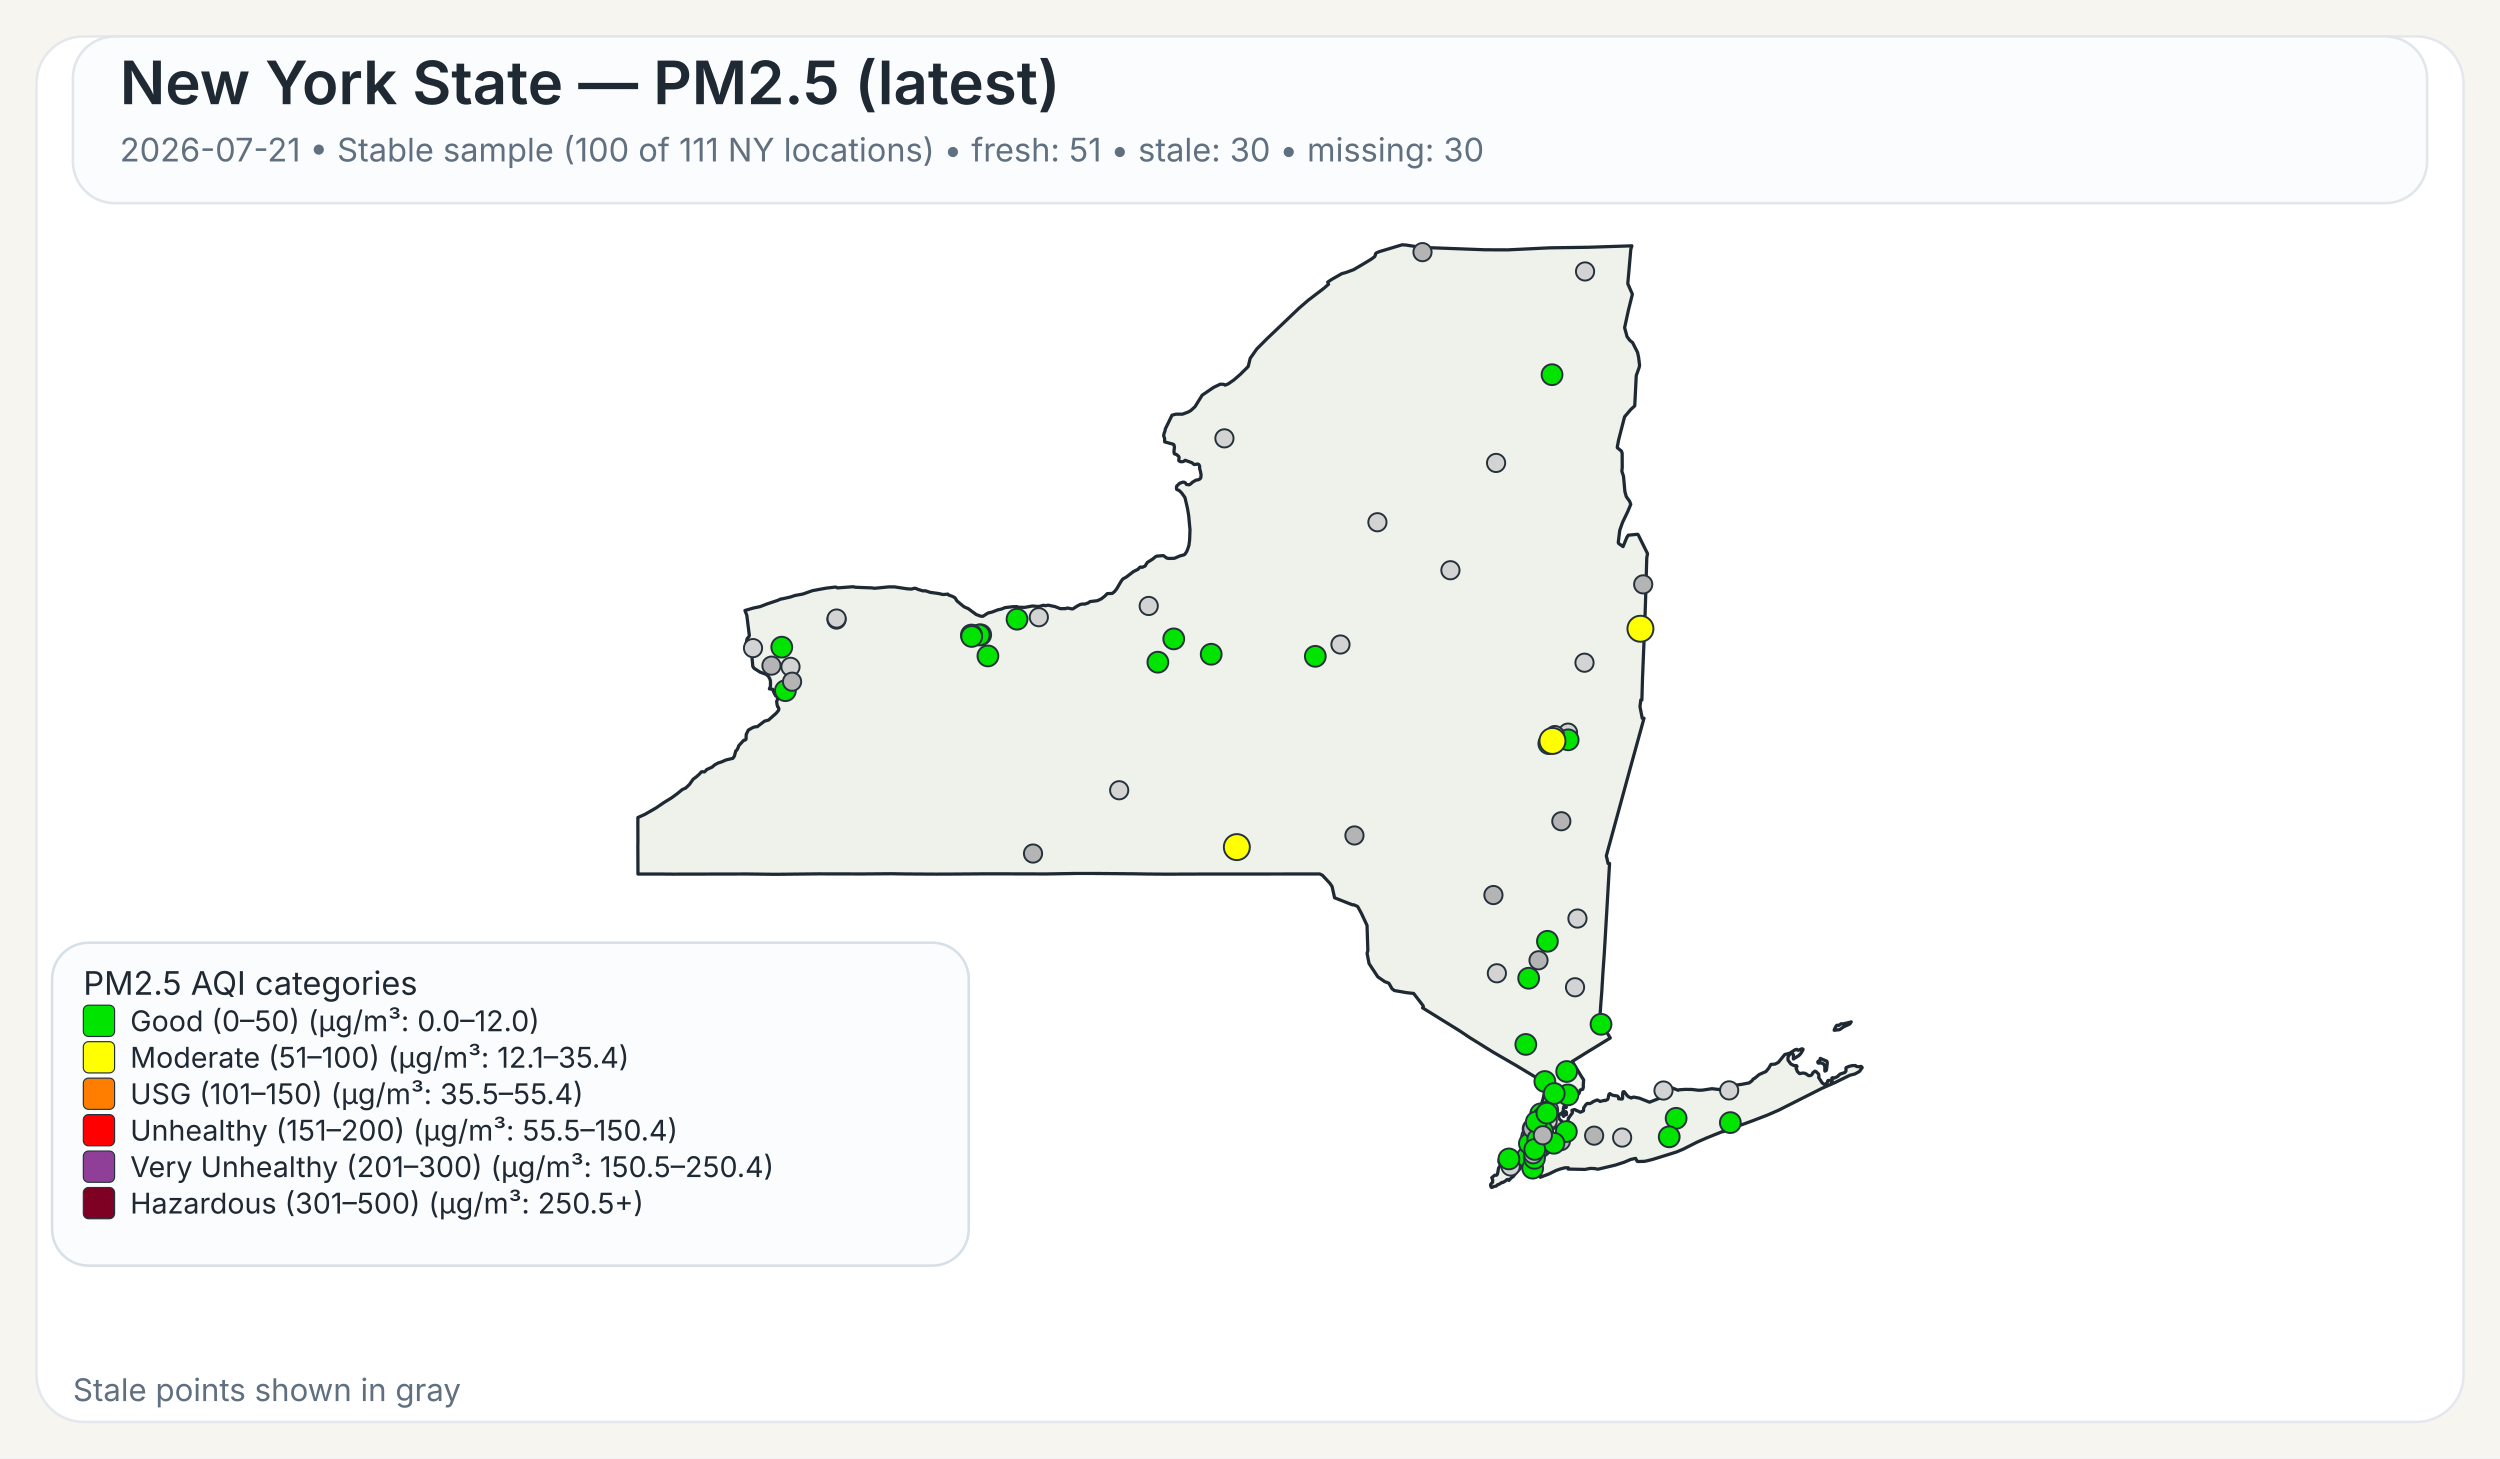
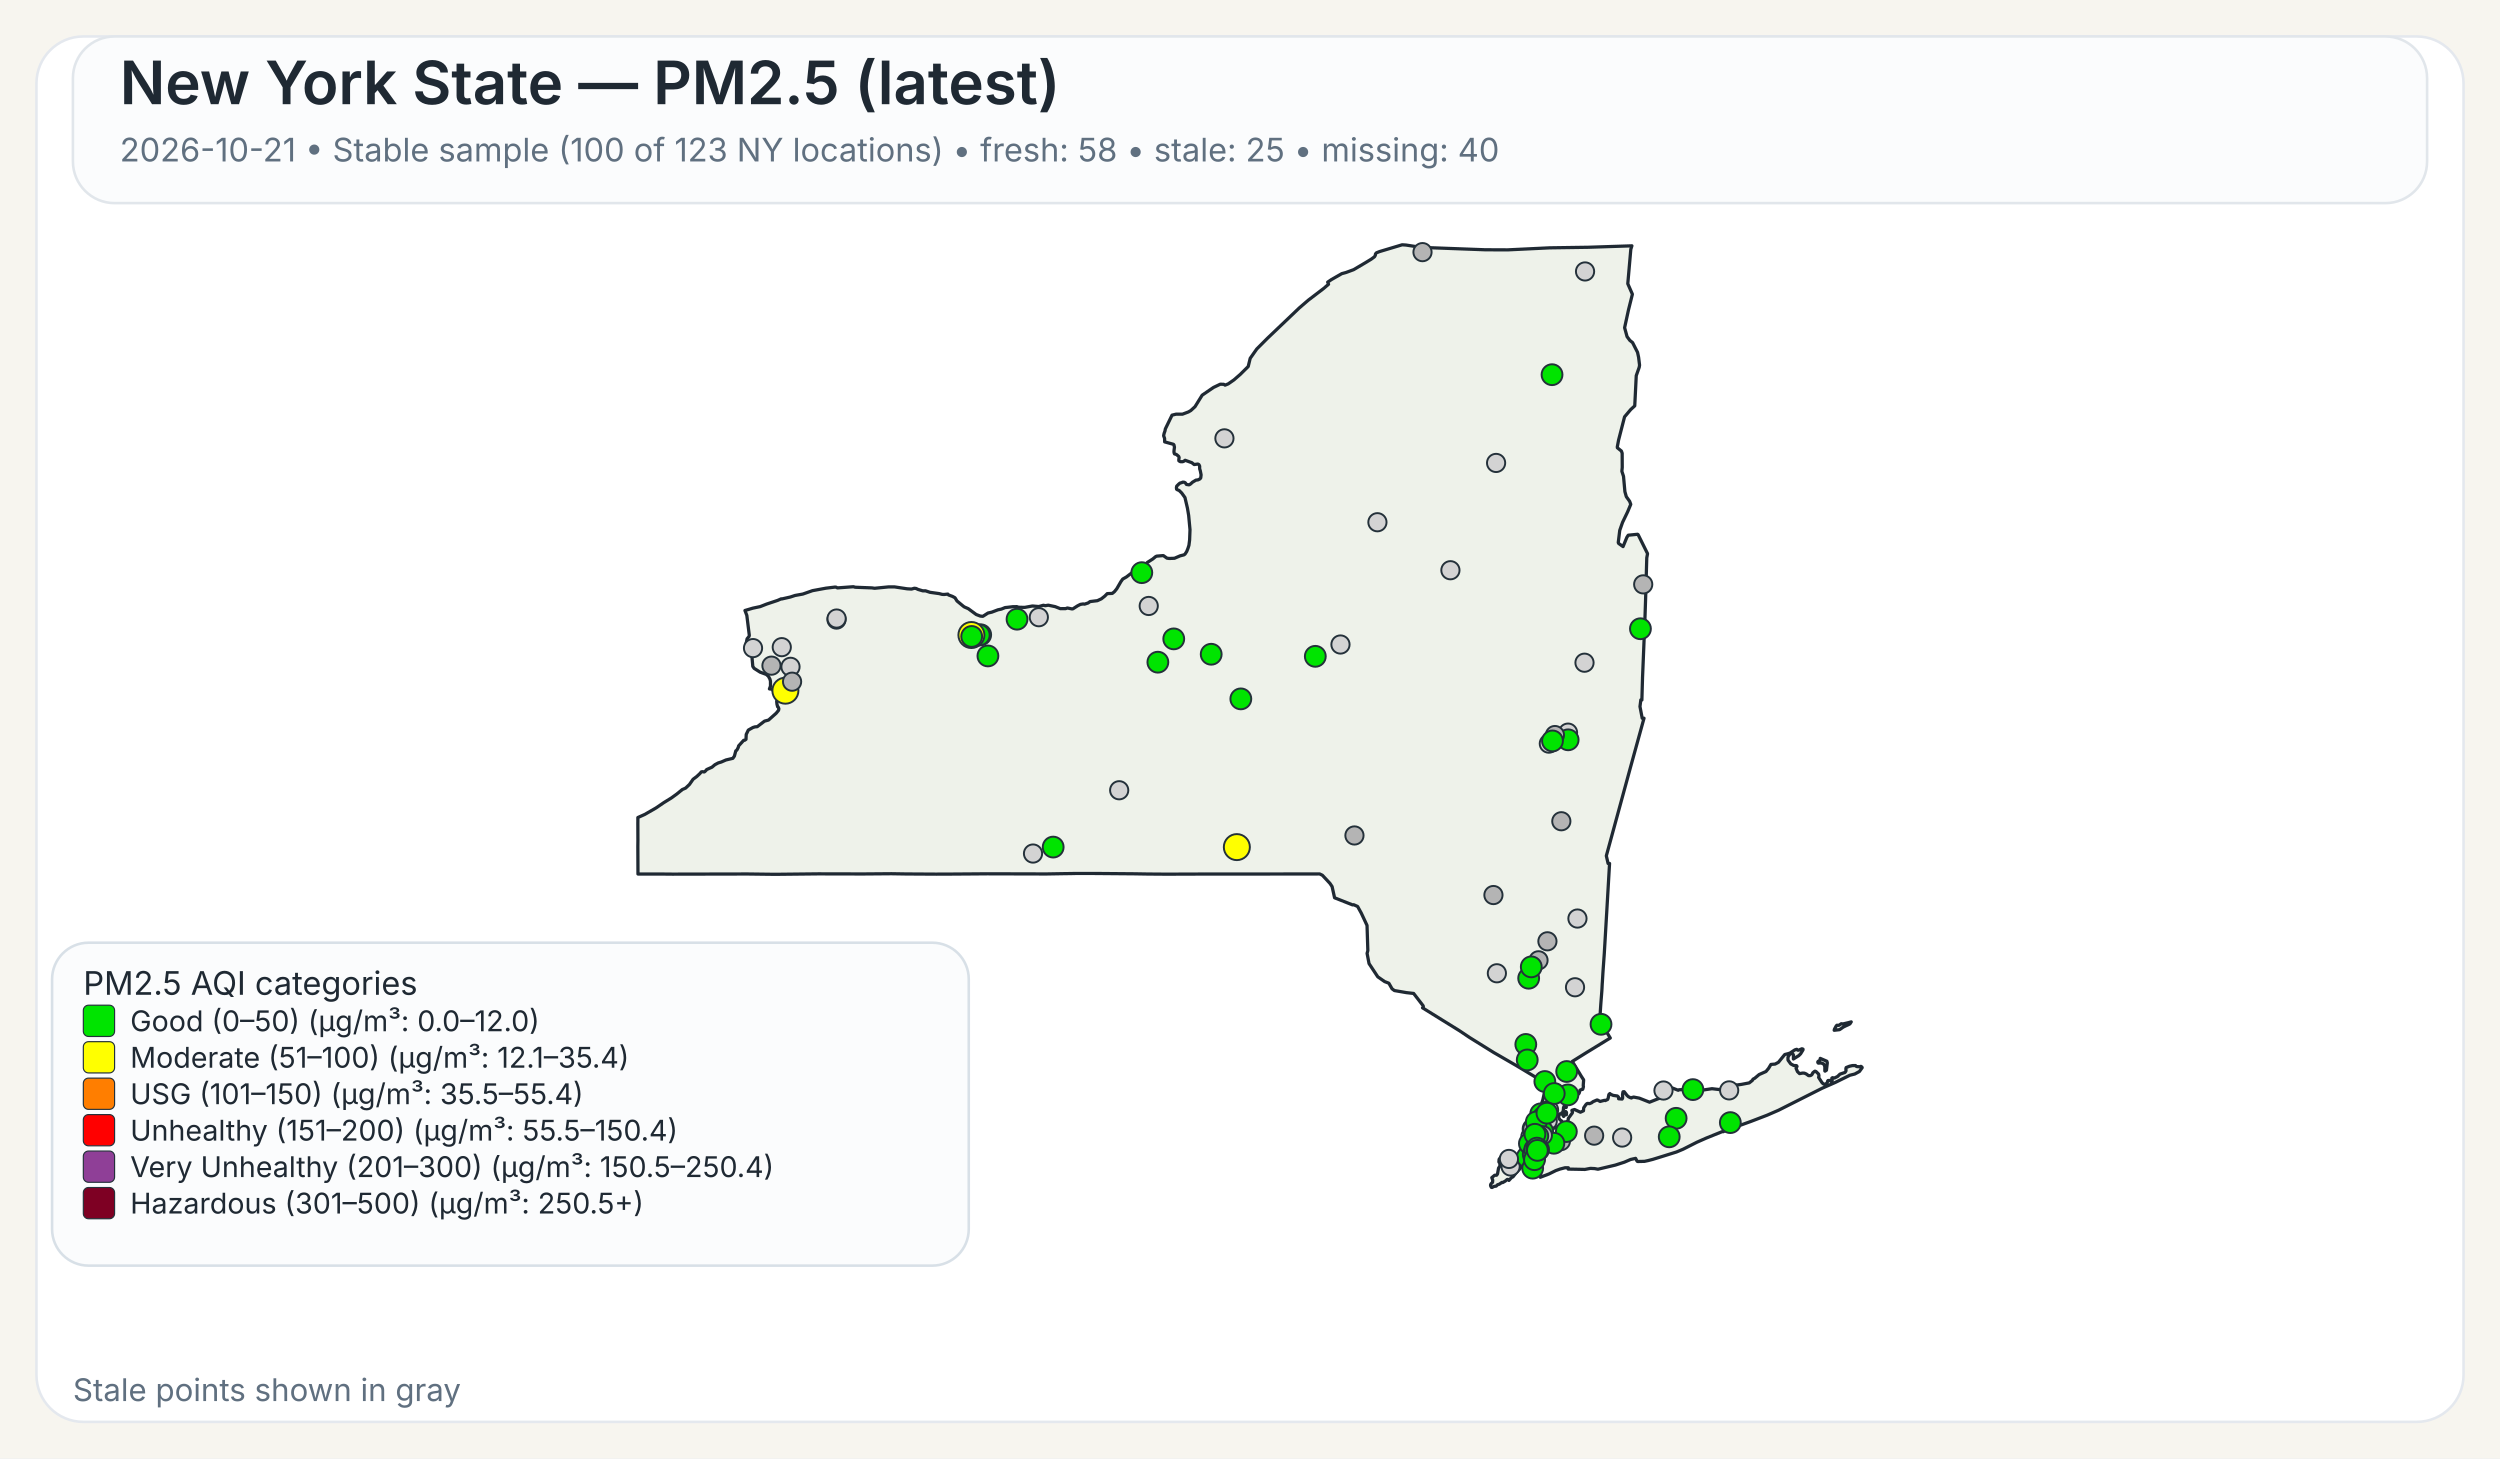
<svg xmlns="http://www.w3.org/2000/svg" width="960" height="560">
  <rect x="0" y="0" width="960" height="560" fill="#F7F5EF" />
  <rect x="14" y="14" width="932" height="532" rx="18" ry="18" fill="#FFFFFF" stroke="#E4E8EE" stroke-width="1" />
  <rect x="28" y="14" width="904" height="64" rx="16" ry="16" fill="#FBFCFD" stroke="#E1E6EB" stroke-width="1" />
  <text x="46" y="40" font-family="Public Sans, Inter, Aptos, Segoe UI, Arial, sans-serif" font-size="23" font-weight="600" fill="#1F2933">New York State — PM2.5 (latest)</text>
-   <text x="46" y="62" font-family="Public Sans, Inter, Aptos, Segoe UI, Arial, sans-serif" font-size="12.5" font-weight="400" fill="#607080">2026-07-21 • Stable sample (100 of 111 NY locations) • fresh: 51 • stale: 30 • missing: 30</text>
+   <text x="46" y="62" font-family="Public Sans, Inter, Aptos, Segoe UI, Arial, sans-serif" font-size="12.5" font-weight="400" fill="#607080">2026-10-21 • Stable sample (100 of 123 NY locations) • fresh: 58 • stale: 25 • missing: 40</text>
  <path d="M601.06,426.90 L601.23,426.83 L601.48,427.07 L601.55,427.32 L601.50,428.06 L601.28,428.08 L601.08,427.81 L601.04,427.27 L601.06,426.90 Z" fill="#EEF2EA" stroke="#1F2933" stroke-width="1.25" stroke-linejoin="round" />
  <path d="M585.16,439.66 L585.21,439.61 L585.24,439.63 L585.33,439.75 L585.00,440.50 L584.94,440.59 L584.83,440.54 L584.77,440.43 L584.80,440.38 L585.16,439.66 Z" fill="#EEF2EA" stroke="#1F2933" stroke-width="1.25" stroke-linejoin="round" />
  <path d="M579.00,452.87 L578.74,452.93 L578.02,453.54 L577.00,454.12 L576.75,454.04 L575.70,454.75 L575.07,454.93 L574.52,455.48 L573.72,455.58 L572.92,456.00 L572.71,455.95 L572.45,455.50 L572.36,455.05 L572.56,454.57 L573.14,454.01 L573.21,453.18 L572.85,452.21 L573.97,451.28 L574.68,451.28 L575.04,450.81 L575.45,448.53 L575.88,447.92 L575.97,447.53 L575.92,446.38 L575.63,446.32 L575.58,446.12 L575.66,445.16 L576.32,444.30 L576.87,444.03 L577.23,444.07 L577.46,444.30 L578.49,444.56 L580.44,444.30 L582.44,443.79 L583.07,443.83 L583.44,444.38 L583.57,445.77 L584.00,446.72 L584.43,447.38 L584.07,448.20 L583.53,448.95 L582.19,450.36 L580.96,451.93 L580.89,451.88 L580.35,452.27 L579.42,453.28 L579.25,452.99 L579.00,452.87 Z" fill="#EEF2EA" stroke="#1F2933" stroke-width="1.25" stroke-linejoin="round" />
  <path d="M698.65,407.28 L698.89,406.98 L698.98,406.42 L701.51,407.51 L701.69,408.12 L701.35,410.97 L700.83,411.31 L700.74,411.25 L700.74,409.57 L700.38,408.71 L700.19,408.52 L699.35,408.18 L698.24,408.24 L698.08,408.08 L698.02,407.81 L698.15,407.57 L698.65,407.28 Z" fill="#EEF2EA" stroke="#1F2933" stroke-width="1.25" stroke-linejoin="round" />
  <path d="M709.87,392.68 L710.87,392.40 L710.37,393.17 L709.71,393.51 L708.74,393.94 L707.77,394.42 L706.83,395.10 L706.37,395.39 L704.33,395.63 L704.44,395.18 L704.77,394.57 L705.12,393.94 L705.39,393.69 L706.11,393.74 L707.05,393.11 L707.70,393.19 L709.32,392.81 L709.87,392.68 Z" fill="#EEF2EA" stroke="#1F2933" stroke-width="1.25" stroke-linejoin="round" />
  <path d="M601.43,424.75 L601.44,424.82 L601.44,424.87 L601.44,424.97 L601.48,425.16 L601.44,425.24 L601.21,425.31 L600.95,425.08 L600.95,424.92 L601.10,424.88 L601.13,424.65 L601.23,424.58 L601.37,424.64 L601.42,424.70 L601.43,424.75 Z" fill="#EEF2EA" stroke="#1F2933" stroke-width="1.25" stroke-linejoin="round" />
  <path d="M623.05,163.10 L621.53,169.00 L621.04,171.61 L621.07,171.95 L622.62,173.20 L622.91,174.06 L622.94,179.46 L622.80,180.98 L623.43,182.92 L623.96,188.79 L624.50,190.70 L624.50,190.71 L625.79,192.51 L626.21,193.67 L625.60,195.12 L625.01,196.54 L623.06,200.59 L622.75,201.47 L621.98,203.67 L621.41,208.34 L621.56,208.68 L623.25,209.89 L624.72,206.33 L625.25,205.52 L628.84,205.16 L629.06,205.34 L632.45,212.18 L632.66,212.61 L632.36,214.21 L632.03,225.74 L632.03,225.80 L632.02,226.34 L632.00,227.05 L631.90,230.25 L631.64,238.09 L631.03,253.00 L630.74,259.97 L630.73,260.06 L630.73,260.23 L630.48,268.80 L630.08,268.74 L629.75,271.32 L630.61,275.80 L631.30,275.80 L628.80,284.88 L626.09,294.70 L622.63,307.38 L616.83,328.64 L617.50,331.57 L618.07,331.57 L617.02,349.62 L617.02,349.66 L616.71,354.88 L616.28,362.25 L616.04,366.27 L615.53,373.42 L615.30,377.22 L615.29,377.28 L615.29,377.35 L615.28,377.44 L615.28,377.49 L615.27,377.53 L615.19,379.03 L615.19,379.14 L615.18,379.18 L615.18,379.35 L615.17,379.49 L615.12,380.31 L615.09,380.73 L615.08,380.89 L614.72,385.46 L614.66,386.30 L614.29,391.98 L618.35,398.60 L616.75,399.56 L616.45,399.75 L610.52,403.39 L609.46,404.03 L609.01,404.31 L603.77,407.58 L605.77,410.89 L606.19,411.58 L606.62,412.29 L607.18,413.23 L608.08,414.62 L608.12,414.70 L607.96,416.83 L608.04,417.28 L607.81,418.17 L607.68,418.35 L607.54,418.27 L606.73,418.62 L606.42,419.73 L606.23,420.03 L605.55,420.48 L604.13,421.08 L603.54,421.65 L602.05,422.64 L600.59,424.82 L600.46,425.17 L600.38,425.37 L600.34,426.13 L600.15,426.98 L600.19,427.32 L600.39,427.51 L600.54,427.87 L600.54,428.09 L600.53,428.27 L600.60,428.55 L600.51,428.65 L600.44,428.71 L600.35,428.62 L600.18,428.29 L600.01,427.93 L600.10,427.54 L599.94,427.19 L599.85,427.21 L599.64,427.48 L599.51,427.81 L599.07,427.70 L598.72,427.92 L598.55,428.85 L598.57,429.17 L598.77,429.63 L599.21,430.17 L599.64,430.41 L600.31,431.59 L600.59,432.07 L600.90,432.04 L601.36,431.60 L601.36,431.60 L602.21,429.98 L602.19,429.51 L603.74,427.42 L603.84,427.11 L603.60,426.42 L603.67,426.33 L604.61,426.05 L606.88,427.09 L607.17,426.96 L608.05,426.54 L608.14,425.40 L608.93,424.24 L609.36,423.80 L609.77,423.70 L610.33,423.82 L611.26,423.43 L611.66,423.07 L613.16,422.42 L613.38,422.39 L614.46,422.95 L616.17,422.51 L616.43,422.62 L617.32,422.20 L617.49,421.82 L617.52,421.77 L617.81,420.28 L618.19,419.93 L618.22,419.96 L618.50,420.18 L618.60,420.26 L618.84,420.36 L619.48,420.63 L619.66,420.66 L619.90,420.69 L620.59,420.79 L621.03,420.85 L621.08,420.86 L621.49,421.26 L621.50,421.39 L621.55,421.93 L622.90,422.03 L623.09,421.64 L623.06,420.27 L623.21,419.33 L623.28,419.23 L623.69,419.22 L624.78,420.64 L625.29,421.11 L626.07,421.51 L626.50,421.62 L626.59,421.46 L627.35,421.28 L629.51,421.69 L629.51,421.69 L633.42,423.24 L638.19,421.34 L638.36,420.84 L638.45,419.18 L638.68,418.35 L640.49,417.89 L642.20,417.80 L644.45,418.67 L644.65,418.48 L647.29,418.32 L649.72,418.35 L652.18,418.65 L653.70,418.61 L657.40,418.06 L660.48,418.42 L661.32,417.62 L664.03,416.80 L665.53,416.46 L666.97,416.64 L668.73,416.40 L671.71,415.83 L672.90,414.88 L673.16,414.40 L673.82,414.05 L675.50,412.63 L678.13,411.46 L679.12,410.27 L680.04,408.74 L681.66,408.60 L682.91,407.93 L685.34,404.94 L686.69,404.59 L687.35,404.38 L689.21,403.16 L689.94,402.93 L690.28,403.23 L690.57,403.30 L691.93,402.73 L692.35,402.87 L692.38,403.11 L691.44,404.66 L690.75,405.35 L688.66,406.65 L688.68,405.06 L688.30,404.60 L687.92,404.54 L687.60,404.66 L687.09,405.06 L686.58,406.01 L686.59,407.08 L687.65,408.54 L688.81,409.15 L689.85,409.20 L690.06,409.50 L689.68,410.21 L690.24,411.51 L691.03,412.27 L692.17,412.06 L692.88,412.09 L693.59,412.39 L694.51,413.06 L695.19,413.03 L695.62,412.79 L695.84,412.56 L696.12,411.95 L696.83,411.38 L696.98,411.33 L697.37,411.49 L698.35,412.46 L698.48,413.14 L698.35,413.73 L699.60,415.66 L700.04,416.12 L700.44,416.32 L700.84,416.33 L701.58,415.93 L701.76,415.37 L701.81,415.13 L701.99,414.91 L702.86,414.89 L703.07,415.26 L703.12,415.25 L703.24,415.22 L703.45,415.13 L703.57,414.86 L703.45,414.38 L703.43,414.00 L703.70,413.83 L704.39,413.98 L705.62,413.37 L706.56,412.46 L708.48,411.82 L708.83,411.29 L708.88,410.85 L708.80,410.51 L708.92,409.94 L710.19,409.44 L711.31,409.19 L712.51,409.17 L712.73,409.44 L713.09,409.58 L714.27,409.63 L714.58,409.48 L714.99,409.75 L715.07,409.99 L714.02,411.45 L712.24,412.42 L710.34,412.90 L704.77,415.65 L699.71,417.88 L682.98,426.32 L678.57,428.24 L672.42,430.60 L662.20,434.30 L661.73,434.58 L661.49,434.51 L660.84,434.74 L655.19,437.03 L651.62,438.61 L646.31,441.30 L643.78,442.36 L638.41,444.04 L634.66,445.20 L632.83,445.67 L631.47,445.96 L631.32,445.96 L628.83,446.02 L628.63,445.87 L628.07,444.81 L626.15,445.24 L623.74,446.28 L621.85,446.89 L620.27,447.40 L613.61,448.98 L612.34,448.74 L610.73,448.66 L608.60,449.06 L605.36,448.99 L602.17,448.93 L602.19,448.77 L602.25,448.43 L600.97,448.42 L599.39,448.83 L599.07,448.91 L597.43,449.50 L594.79,450.81 L591.48,452.07 L591.48,451.26 L591.59,450.86 L591.41,450.49 L591.24,450.39 L590.88,450.18 L590.56,449.81 L590.00,449.87 L588.10,450.05 L587.46,450.03 L587.05,449.85 L586.87,449.72 L586.81,449.43 L587.15,448.99 L587.21,448.90 L587.49,448.42 L587.39,448.02 L586.94,447.62 L585.63,447.32 L585.23,446.64 L585.06,445.69 L585.31,444.71 L585.45,444.41 L585.68,443.96 L586.50,442.95 L586.37,441.37 L586.22,441.17 L586.16,441.08 L586.11,440.71 L586.29,440.19 L586.49,440.03 L586.59,439.53 L586.42,439.11 L586.13,438.91 L586.77,435.14 L587.04,434.58 L587.53,433.54 L588.00,432.56 L588.37,431.79 L590.66,426.98 L591.27,425.68 L591.55,425.09 L591.55,425.09 L591.90,424.00 L592.36,422.57 L592.47,422.24 L593.89,415.87 L593.37,415.86 L592.83,415.54 L585.14,410.91 L585.14,410.91 L582.09,409.08 L581.83,408.93 L574.90,404.92 L573.64,404.20 L565.84,399.35 L564.27,398.37 L560.37,395.76 L546.26,387.01 L546.57,386.68 L546.49,386.22 L542.83,381.48 L542.63,381.46 L540.06,381.17 L535.45,380.37 L534.54,379.69 L533.32,377.55 L531.70,376.93 L529.06,375.09 L525.71,370.01 L525.14,367.03 L524.96,366.10 L525.25,365.02 L524.94,355.37 L522.72,350.61 L521.32,348.08 L519.78,347.40 L519.41,347.49 L512.48,344.75 L511.52,340.44 L510.72,339.24 L507.79,336.09 L506.74,335.59 L502.43,335.60 L502.18,335.60 L499.75,335.60 L499.39,335.61 L499.35,335.61 L469.83,335.63 L469.66,335.63 L462.36,335.64 L461.30,335.63 L460.85,335.63 L460.00,335.64 L448.21,335.68 L447.85,335.68 L441.17,335.63 L440.91,335.63 L435.49,335.54 L435.46,335.54 L420.14,335.41 L418.99,335.41 L413.90,335.41 L413.83,335.41 L413.52,335.41 L412.93,335.41 L412.60,335.42 L411.23,335.45 L411.22,335.45 L408.74,335.48 L408.73,335.48 L401.77,335.60 L379.14,335.54 L372.91,335.59 L364.59,335.65 L360.26,335.66 L359.71,335.67 L347.88,335.60 L347.87,335.60 L342.30,335.51 L337.43,335.55 L331.40,335.60 L314.24,335.56 L297.70,335.74 L295.08,335.71 L287.13,335.61 L286.61,335.61 L258.23,335.67 L257.47,335.66 L253.93,335.63 L253.07,335.62 L253.07,335.63 L244.98,335.62 L244.93,325.04 L244.95,323.48 L244.96,322.52 L244.95,321.67 L244.95,321.16 L244.95,320.84 L244.93,316.08 L244.94,315.42 L244.94,313.93 L247.57,312.75 L251.88,310.27 L254.93,308.19 L257.77,306.44 L259.87,304.92 L262.02,303.17 L263.28,302.62 L264.74,301.24 L266.14,299.24 L267.54,298.19 L268.72,297.09 L269.32,296.39 L269.90,296.33 L270.33,296.44 L270.54,296.38 L271.04,295.92 L271.36,295.51 L273.40,294.60 L274.52,293.65 L275.81,292.96 L276.98,292.61 L278.76,291.83 L281.41,291.20 L282.01,290.34 L282.12,289.92 L282.55,288.31 L282.75,288.22 L283.00,287.95 L283.49,287.01 L283.63,286.42 L285.57,284.28 L285.90,284.29 L286.46,283.91 L286.55,282.02 L287.35,280.35 L289.13,279.36 L289.89,279.12 L290.78,279.05 L293.57,276.92 L295.12,276.50 L298.07,273.86 L298.97,272.76 L299.09,272.13 L298.79,271.45 L298.62,271.42 L298.36,270.43 L298.24,269.33 L298.55,268.66 L298.61,268.16 L298.25,267.28 L297.85,267.20 L297.24,266.09 L296.70,264.68 L295.46,264.54 L295.86,263.47 L295.86,261.59 L295.66,260.80 L295.08,259.71 L294.94,259.59 L294.28,258.99 L291.89,258.11 L289.57,256.64 L289.07,255.88 L288.57,250.10 L288.55,249.89 L286.78,249.43 L286.31,248.17 L286.88,245.30 L287.63,244.40 L287.73,243.95 L286.78,236.32 L286.06,234.43 L289.07,233.54 L291.93,232.93 L294.37,231.97 L298.62,230.55 L299.99,229.95 L300.12,230.02 L303.47,229.26 L305.29,228.66 L308.28,228.12 L312.00,226.81 L317.17,225.86 L320.65,225.44 L321.03,225.47 L321.59,225.76 L322.04,225.72 L327.70,225.30 L328.39,225.50 L334.82,225.75 L335.83,225.90 L341.09,225.38 L343.51,225.37 L348.32,226.10 L349.98,226.20 L350.03,226.20 L351.12,225.89 L351.79,225.98 L352.52,226.34 L354.31,226.87 L355.38,226.87 L357.13,227.45 L360.63,227.94 L361.77,228.24 L362.50,228.28 L363.98,228.13 L364.17,228.44 L365.74,229.01 L366.72,229.54 L367.48,230.77 L369.92,232.79 L370.31,233.07 L371.82,233.73 L373.38,234.88 L374.86,235.97 L376.42,236.57 L377.42,236.67 L379.40,235.40 L380.84,235.07 L383.21,234.17 L384.54,233.89 L385.93,233.32 L386.27,233.28 L386.83,233.22 L388.90,232.98 L390.48,232.95 L391.11,233.18 L393.48,233.24 L396.46,232.70 L398.89,232.91 L400.66,232.42 L401.43,232.58 L402.53,232.39 L405.18,232.95 L407.17,233.73 L409.20,233.71 L409.87,233.47 L411.66,233.83 L412.03,233.77 L413.80,232.63 L414.88,232.08 L415.91,231.92 L416.48,231.99 L417.81,231.55 L418.60,231.00 L421.39,230.66 L422.92,229.95 L424.23,228.91 L425.18,227.95 L425.69,227.93 L427.12,227.87 L427.93,227.21 L428.83,226.10 L430.44,223.32 L431.14,222.35 L431.96,221.89 L432.55,221.55 L435.18,219.53 L437.03,218.59 L437.61,217.92 L437.98,217.72 L438.51,217.88 L439.70,217.38 L440.56,215.99 L442.64,214.67 L443.82,213.70 L444.23,213.55 L446.72,213.34 L448.11,214.33 L448.97,214.45 L450.99,214.38 L453.20,213.43 L454.63,213.07 L455.05,212.77 L455.69,211.79 L456.17,210.59 L456.55,209.40 L456.81,207.36 L456.96,203.41 L456.73,200.97 L456.44,197.89 L455.97,195.10 L455.02,191.05 L453.78,189.32 L452.78,188.33 L452.13,188.08 L451.81,187.86 L451.74,187.30 L451.84,186.69 L452.22,186.31 L452.64,185.89 L453.10,185.51 L453.80,185.32 L454.18,185.14 L454.70,185.18 L455.13,185.37 L455.61,186.03 L456.63,186.18 L457.19,185.84 L457.91,185.17 L459.24,184.37 L460.00,184.28 L460.73,183.93 L461.08,183.54 L461.22,182.35 L460.90,180.72 L460.70,180.14 L460.66,179.72 L460.67,178.99 L460.38,178.40 L459.97,178.19 L458.56,178.39 L457.66,177.67 L455.09,176.75 L454.57,177.13 L454.12,177.30 L453.65,177.30 L453.29,177.28 L452.94,177.12 L452.67,176.90 L452.67,176.38 L452.79,175.72 L452.62,175.27 L451.89,174.63 L451.54,174.45 L451.01,174.30 L450.87,173.94 L450.80,173.54 L450.84,172.88 L450.99,171.72 L450.78,170.78 L450.56,170.60 L447.23,169.68 L447.20,168.34 L446.83,167.32 L447.02,166.42 L447.35,165.48 L447.50,164.69 L450.06,159.42 L451.61,159.04 L454.05,159.05 L456.36,158.18 L457.28,157.64 L458.88,156.17 L461.63,151.75 L465.96,148.79 L468.59,147.53 L469.94,147.58 L470.43,147.90 L471.65,147.40 L473.83,145.88 L476.29,143.74 L476.97,143.06 L479.31,140.74 L480.08,137.59 L482.60,134.01 L486.70,129.90 L498.91,118.26 L502.36,115.29 L508.27,110.78 L510.16,109.15 L509.83,108.34 L511.28,107.35 L515.25,105.08 L516.86,104.64 L519.80,103.55 L524.26,100.92 L526.51,99.55 L527.81,98.60 L528.14,98.00 L528.16,97.54 L528.55,97.08 L529.76,96.60 L538.43,94.00 L539.92,94.10 L544.47,94.80 L545.84,95.00 L570.26,95.91 L578.85,95.95 L585.96,95.61 L595.04,95.17 L609.91,94.95 L626.65,94.40 L626.23,95.73 L625.68,102.02 L625.07,108.95 L626.84,112.98 L625.33,119.03 L623.85,125.84 L624.79,129.27 L625.53,130.26 L625.83,130.68 L626.91,131.56 L626.91,131.56 L628.81,135.29 L629.22,137.19 L629.59,140.21 L629.45,141.06 L628.32,144.25 L627.83,154.15 L627.74,155.85 L626.19,157.27 L623.83,160.07 L623.05,163.10 Z" fill="#EEF2EA" stroke="#1F2933" stroke-width="1.25" stroke-linejoin="round" />
  <circle cx="574.80" cy="373.74" r="3.50" fill="lightgray" stroke="#24313A" stroke-width="0.75" />
  <circle cx="296.24" cy="255.61" r="3.50" fill="rgb(180,180,180)" stroke="#24313A" stroke-width="0.75" />
  <circle cx="585.91" cy="401.06" r="4.00" fill="#00E400" stroke="#24313A" stroke-width="0.75" />
  <circle cx="590.67" cy="430.08" r="3.50" fill="lightgray" stroke="#24313A" stroke-width="0.75" />
  <circle cx="587.01" cy="375.64" r="4.00" fill="#00E400" stroke="#24313A" stroke-width="0.75" />
  <circle cx="580.07" cy="447.93" r="3.50" fill="lightgray" stroke="#24313A" stroke-width="0.75" />
  <circle cx="528.93" cy="200.54" r="3.50" fill="lightgray" stroke="#24313A" stroke-width="0.75" />
  <circle cx="622.90" cy="436.82" r="3.50" fill="lightgray" stroke="#24313A" stroke-width="0.75" />
  <circle cx="321.22" cy="237.92" r="3.50" fill="lightgray" stroke="#24313A" stroke-width="0.75" />
  <circle cx="556.96" cy="218.97" r="3.50" fill="lightgray" stroke="#24313A" stroke-width="0.75" />
  <circle cx="574.50" cy="177.77" r="3.50" fill="lightgray" stroke="#24313A" stroke-width="0.75" />
  <circle cx="429.77" cy="303.46" r="3.50" fill="lightgray" stroke="#24313A" stroke-width="0.75" />
  <circle cx="514.74" cy="247.49" r="3.50" fill="lightgray" stroke="#24313A" stroke-width="0.75" />
  <circle cx="470.18" cy="168.33" r="3.50" fill="lightgray" stroke="#24313A" stroke-width="0.75" />
  <circle cx="376.59" cy="243.75" r="4.00" fill="#00E400" stroke="#24313A" stroke-width="0.75" />
  <circle cx="591.63" cy="427.72" r="4.00" fill="#00E400" stroke="#24313A" stroke-width="0.75" />
-   <circle cx="593.40" cy="430.37" r="4.00" fill="#00E400" stroke="#24313A" stroke-width="0.75" />
+   <circle cx="593.40" cy="430.37" r="3.50" fill="lightgray" stroke="#24313A" stroke-width="0.75" />
  <circle cx="593.93" cy="437.51" r="4.00" fill="#00E400" stroke="#24313A" stroke-width="0.75" />
  <circle cx="602.12" cy="281.33" r="3.50" fill="lightgray" stroke="#24313A" stroke-width="0.75" />
  <circle cx="398.91" cy="237.01" r="3.50" fill="lightgray" stroke="#24313A" stroke-width="0.75" />
  <circle cx="598.03" cy="436.67" r="4.00" fill="#00E400" stroke="#24313A" stroke-width="0.75" />
  <circle cx="595.98" cy="143.88" r="4.00" fill="#00E400" stroke="#24313A" stroke-width="0.75" />
  <circle cx="601.61" cy="411.46" r="4.00" fill="#00E400" stroke="#24313A" stroke-width="0.75" />
  <circle cx="608.45" cy="254.48" r="3.50" fill="lightgray" stroke="#24313A" stroke-width="0.75" />
  <circle cx="604.81" cy="379.11" r="3.50" fill="lightgray" stroke="#24313A" stroke-width="0.75" />
  <circle cx="588.51" cy="437.27" r="3.50" fill="rgb(180,180,180)" stroke="#24313A" stroke-width="0.75" />
  <circle cx="465.10" cy="251.23" r="4.00" fill="#00E400" stroke="#24313A" stroke-width="0.75" />
-   <circle cx="396.68" cy="327.76" r="3.50" fill="rgb(180,180,180)" stroke="#24313A" stroke-width="0.75" />
+   <circle cx="396.68" cy="327.76" r="3.50" fill="lightgray" stroke="#24313A" stroke-width="0.75" />
  <circle cx="643.63" cy="429.43" r="4.00" fill="#00E400" stroke="#24313A" stroke-width="0.75" />
  <circle cx="586.47" cy="444.33" r="4.00" fill="#00E400" stroke="#24313A" stroke-width="0.75" />
  <circle cx="303.55" cy="256.06" r="3.50" fill="lightgray" stroke="#24313A" stroke-width="0.75" />
  <circle cx="602.17" cy="284.09" r="4.00" fill="#00E400" stroke="#24313A" stroke-width="0.75" />
-   <circle cx="301.59" cy="265.22" r="4.00" fill="#00E400" stroke="#24313A" stroke-width="0.75" />
+   <circle cx="301.59" cy="265.22" r="5.00" fill="#FFFF00" stroke="#24313A" stroke-width="0.75" />
  <circle cx="321.26" cy="237.52" r="3.50" fill="lightgray" stroke="#24313A" stroke-width="0.75" />
  <circle cx="612.15" cy="436.09" r="3.50" fill="rgb(180,180,180)" stroke="#24313A" stroke-width="0.75" />
  <circle cx="587.88" cy="438.53" r="3.50" fill="rgb(180,180,180)" stroke="#24313A" stroke-width="0.75" />
-   <circle cx="591.83" cy="440.12" r="4.00" fill="#00E400" stroke="#24313A" stroke-width="0.75" />
+   <circle cx="591.83" cy="440.12" r="3.50" fill="lightgray" stroke="#24313A" stroke-width="0.75" />
  <circle cx="594.32" cy="430.48" r="3.50" fill="lightgray" stroke="#24313A" stroke-width="0.75" />
  <circle cx="594.83" cy="426.21" r="3.50" fill="lightgray" stroke="#24313A" stroke-width="0.75" />
  <circle cx="605.74" cy="352.72" r="3.50" fill="lightgray" stroke="#24313A" stroke-width="0.75" />
  <circle cx="664.00" cy="418.71" r="3.50" fill="lightgray" stroke="#24313A" stroke-width="0.75" />
  <circle cx="546.24" cy="96.82" r="3.50" fill="rgb(180,180,180)" stroke="#24313A" stroke-width="0.75" />
  <circle cx="638.78" cy="418.76" r="3.50" fill="lightgray" stroke="#24313A" stroke-width="0.75" />
  <circle cx="304.16" cy="261.77" r="3.50" fill="rgb(180,180,180)" stroke="#24313A" stroke-width="0.75" />
  <circle cx="441.11" cy="232.69" r="3.50" fill="lightgray" stroke="#24313A" stroke-width="0.75" />
  <circle cx="598.43" cy="436.52" r="4.00" fill="#00E400" stroke="#24313A" stroke-width="0.75" />
  <circle cx="376.03" cy="243.84" r="4.00" fill="#00E400" stroke="#24313A" stroke-width="0.75" />
  <circle cx="592.26" cy="428.72" r="3.50" fill="rgb(180,180,180)" stroke="#24313A" stroke-width="0.75" />
-   <circle cx="579.43" cy="445.03" r="4.00" fill="#00E400" stroke="#24313A" stroke-width="0.75" />
+   <circle cx="579.43" cy="445.03" r="3.50" fill="lightgray" stroke="#24313A" stroke-width="0.75" />
  <circle cx="602.08" cy="420.44" r="4.00" fill="#00E400" stroke="#24313A" stroke-width="0.75" />
  <circle cx="590.18" cy="441.64" r="3.50" fill="rgb(180,180,180)" stroke="#24313A" stroke-width="0.75" />
  <circle cx="520.11" cy="320.82" r="3.50" fill="rgb(180,180,180)" stroke="#24313A" stroke-width="0.75" />
  <circle cx="601.48" cy="434.51" r="3.50" fill="rgb(180,180,180)" stroke="#24313A" stroke-width="0.75" />
  <circle cx="598.28" cy="436.62" r="3.50" fill="rgb(180,180,180)" stroke="#24313A" stroke-width="0.75" />
-   <circle cx="601.48" cy="434.52" r="3.50" fill="rgb(180,180,180)" stroke="#24313A" stroke-width="0.75" />
+   <circle cx="601.48" cy="434.52" r="3.50" fill="lightgray" stroke="#24313A" stroke-width="0.75" />
  <circle cx="608.66" cy="104.24" r="3.50" fill="lightgray" stroke="#24313A" stroke-width="0.75" />
-   <circle cx="373.02" cy="243.85" r="4.00" fill="#00E400" stroke="#24313A" stroke-width="0.75" />
+   <circle cx="373.02" cy="243.85" r="5.00" fill="#FFFF00" stroke="#24313A" stroke-width="0.75" />
  <circle cx="598.27" cy="436.67" r="3.50" fill="lightgray" stroke="#24313A" stroke-width="0.75" />
  <circle cx="598.28" cy="436.62" r="3.50" fill="lightgray" stroke="#24313A" stroke-width="0.75" />
  <circle cx="587.67" cy="436.46" r="3.50" fill="lightgray" stroke="#24313A" stroke-width="0.75" />
  <circle cx="590.79" cy="368.76" r="3.50" fill="rgb(180,180,180)" stroke="#24313A" stroke-width="0.75" />
  <circle cx="593.22" cy="415.30" r="4.00" fill="#00E400" stroke="#24313A" stroke-width="0.75" />
  <circle cx="590.92" cy="439.03" r="4.00" fill="#00E400" stroke="#24313A" stroke-width="0.75" />
-   <circle cx="300.20" cy="248.51" r="4.00" fill="#00E400" stroke="#24313A" stroke-width="0.75" />
+   <circle cx="300.20" cy="248.51" r="3.50" fill="lightgray" stroke="#24313A" stroke-width="0.75" />
  <circle cx="588.55" cy="448.58" r="4.00" fill="#00E400" stroke="#24313A" stroke-width="0.75" />
-   <circle cx="592.77" cy="438.21" r="3.50" fill="rgb(180,180,180)" stroke="#24313A" stroke-width="0.75" />
+   <circle cx="592.77" cy="438.21" r="3.50" fill="lightgray" stroke="#24313A" stroke-width="0.75" />
  <circle cx="592.77" cy="438.23" r="3.50" fill="rgb(180,180,180)" stroke="#24313A" stroke-width="0.75" />
  <circle cx="592.78" cy="438.21" r="3.50" fill="rgb(180,180,180)" stroke="#24313A" stroke-width="0.75" />
  <circle cx="592.81" cy="438.17" r="3.50" fill="rgb(180,180,180)" stroke="#24313A" stroke-width="0.75" />
  <circle cx="592.70" cy="438.35" r="3.50" fill="rgb(180,180,180)" stroke="#24313A" stroke-width="0.75" />
  <circle cx="592.76" cy="438.20" r="3.50" fill="lightgray" stroke="#24313A" stroke-width="0.75" />
-   <circle cx="592.66" cy="438.26" r="3.50" fill="rgb(180,180,180)" stroke="#24313A" stroke-width="0.75" />
+   <circle cx="592.66" cy="438.26" r="3.50" fill="lightgray" stroke="#24313A" stroke-width="0.75" />
  <circle cx="599.38" cy="438.19" r="3.50" fill="rgb(180,180,180)" stroke="#24313A" stroke-width="0.75" />
  <circle cx="474.95" cy="325.29" r="5.00" fill="#FFFF00" stroke="#24313A" stroke-width="0.75" />
  <circle cx="588.70" cy="433.55" r="4.00" fill="#00E400" stroke="#24313A" stroke-width="0.75" />
  <circle cx="601.48" cy="434.52" r="4.00" fill="#00E400" stroke="#24313A" stroke-width="0.75" />
-   <circle cx="629.93" cy="241.44" r="5.00" fill="#FFFF00" stroke="#24313A" stroke-width="0.75" />
+   <circle cx="629.93" cy="241.44" r="4.00" fill="#00E400" stroke="#24313A" stroke-width="0.75" />
  <circle cx="599.55" cy="315.36" r="3.50" fill="rgb(180,180,180)" stroke="#24313A" stroke-width="0.75" />
  <circle cx="588.57" cy="437.98" r="3.50" fill="lightgray" stroke="#24313A" stroke-width="0.75" />
  <circle cx="595.75" cy="285.13" r="3.50" fill="rgb(180,180,180)" stroke="#24313A" stroke-width="0.75" />
  <circle cx="589.13" cy="443.87" r="4.00" fill="#00E400" stroke="#24313A" stroke-width="0.75" />
-   <circle cx="594.21" cy="361.46" r="4.00" fill="#00E400" stroke="#24313A" stroke-width="0.75" />
+   <circle cx="594.21" cy="361.46" r="3.50" fill="rgb(180,180,180)" stroke="#24313A" stroke-width="0.75" />
  <circle cx="614.79" cy="393.33" r="4.00" fill="#00E400" stroke="#24313A" stroke-width="0.75" />
-   <circle cx="664.45" cy="431.08" r="3.50" fill="rgb(180,180,180)" stroke="#24313A" stroke-width="0.75" />
+   <circle cx="664.45" cy="431.08" r="3.50" fill="lightgray" stroke="#24313A" stroke-width="0.75" />
  <circle cx="597.09" cy="282.26" r="3.50" fill="rgb(180,180,180)" stroke="#24313A" stroke-width="0.75" />
  <circle cx="573.48" cy="343.70" r="3.50" fill="rgb(180,180,180)" stroke="#24313A" stroke-width="0.75" />
  <circle cx="373.13" cy="244.40" r="4.00" fill="#00E400" stroke="#24313A" stroke-width="0.75" />
  <circle cx="590.03" cy="441.87" r="4.00" fill="#00E400" stroke="#24313A" stroke-width="0.75" />
  <circle cx="664.45" cy="431.08" r="4.00" fill="#00E400" stroke="#24313A" stroke-width="0.75" />
  <circle cx="596.83" cy="419.91" r="4.00" fill="#00E400" stroke="#24313A" stroke-width="0.75" />
  <circle cx="640.98" cy="436.54" r="4.00" fill="#00E400" stroke="#24313A" stroke-width="0.75" />
  <circle cx="587.29" cy="439.12" r="4.00" fill="#00E400" stroke="#24313A" stroke-width="0.75" />
  <circle cx="589.23" cy="444.79" r="4.00" fill="#00E400" stroke="#24313A" stroke-width="0.75" />
  <circle cx="588.46" cy="433.42" r="3.50" fill="rgb(180,180,180)" stroke="#24313A" stroke-width="0.75" />
  <circle cx="592.37" cy="434.42" r="4.00" fill="#00E400" stroke="#24313A" stroke-width="0.75" />
-   <circle cx="594.75" cy="285.55" r="4.00" fill="#00E400" stroke="#24313A" stroke-width="0.75" />
+   <circle cx="594.75" cy="285.55" r="3.50" fill="lightgray" stroke="#24313A" stroke-width="0.75" />
  <circle cx="630.99" cy="224.40" r="3.50" fill="rgb(180,180,180)" stroke="#24313A" stroke-width="0.75" />
  <circle cx="590.52" cy="437.49" r="4.00" fill="#00E400" stroke="#24313A" stroke-width="0.75" />
  <circle cx="589.94" cy="430.85" r="4.00" fill="#00E400" stroke="#24313A" stroke-width="0.75" />
-   <circle cx="596.15" cy="284.52" r="5.00" fill="#FFFF00" stroke="#24313A" stroke-width="0.75" />
-   <circle cx="588.77" cy="443.25" r="3.50" fill="rgb(180,180,180)" stroke="#24313A" stroke-width="0.75" />
+   <circle cx="650.08" cy="418.41" r="4.00" fill="#00E400" stroke="#24313A" stroke-width="0.75" />
+   <circle cx="596.15" cy="284.52" r="4.00" fill="#00E400" stroke="#24313A" stroke-width="0.75" />
+   <circle cx="588.77" cy="443.25" r="4.00" fill="#00E400" stroke="#24313A" stroke-width="0.75" />
  <circle cx="596.70" cy="439.01" r="4.00" fill="#00E400" stroke="#24313A" stroke-width="0.75" />
  <circle cx="390.54" cy="237.77" r="4.00" fill="#00E400" stroke="#24313A" stroke-width="0.75" />
  <circle cx="589.36" cy="441.38" r="4.00" fill="#00E400" stroke="#24313A" stroke-width="0.75" />
  <circle cx="450.72" cy="245.33" r="4.00" fill="#00E400" stroke="#24313A" stroke-width="0.75" />
  <circle cx="444.62" cy="254.28" r="4.00" fill="#00E400" stroke="#24313A" stroke-width="0.75" />
  <circle cx="379.36" cy="251.88" r="4.00" fill="#00E400" stroke="#24313A" stroke-width="0.75" />
  <circle cx="594.02" cy="427.45" r="4.00" fill="#00E400" stroke="#24313A" stroke-width="0.75" />
  <circle cx="592.46" cy="435.94" r="3.50" fill="rgb(180,180,180)" stroke="#24313A" stroke-width="0.75" />
  <circle cx="289.16" cy="248.87" r="3.50" fill="lightgray" stroke="#24313A" stroke-width="0.75" />
  <circle cx="505.08" cy="252.03" r="4.00" fill="#00E400" stroke="#24313A" stroke-width="0.75" />
+   <circle cx="590.51" cy="436.23" r="4.00" fill="#00E400" stroke="#24313A" stroke-width="0.75" />
+   <circle cx="589.41" cy="435.56" r="4.00" fill="#00E400" stroke="#24313A" stroke-width="0.75" />
+   <circle cx="438.45" cy="219.90" r="4.00" fill="#00E400" stroke="#24313A" stroke-width="0.75" />
+   <circle cx="589.25" cy="445.32" r="4.00" fill="#00E400" stroke="#24313A" stroke-width="0.75" />
+   <circle cx="590.82" cy="441.48" r="4.00" fill="#00E400" stroke="#24313A" stroke-width="0.75" />
+   <circle cx="476.48" cy="268.37" r="4.00" fill="#00E400" stroke="#24313A" stroke-width="0.75" />
+   <circle cx="404.42" cy="325.28" r="4.00" fill="#00E400" stroke="#24313A" stroke-width="0.75" />
+   <circle cx="586.46" cy="407.02" r="4.00" fill="#00E400" stroke="#24313A" stroke-width="0.75" />
+   <circle cx="590.18" cy="440.88" r="4.00" fill="#00E400" stroke="#24313A" stroke-width="0.75" />
+   <circle cx="590.36" cy="441.75" r="4.00" fill="#00E400" stroke="#24313A" stroke-width="0.75" />
+   <circle cx="588.01" cy="371.28" r="4.00" fill="#00E400" stroke="#24313A" stroke-width="0.75" />
  <rect x="20" y="362" width="352" height="124" rx="14" ry="14" fill="#FBFCFD" stroke="#D8E0E7" stroke-width="1" />
  <text x="32" y="382" font-family="Inter, Aptos, Segoe UI, Arial, sans-serif" font-size="12.5" fill="#1F2933">PM2.5 AQI categories</text>
  <rect x="32" y="386" width="12" height="12" rx="2" ry="2" fill="#00E400" stroke="#24313A" stroke-width="0.45" />
  <text x="50" y="396" font-family="Inter, Aptos, Segoe UI, Arial, sans-serif" font-size="11" fill="#1F2933">Good (0–50)  (µg/m³: 0.0–12.0)</text>
  <rect x="32" y="400" width="12" height="12" rx="2" ry="2" fill="#FFFF00" stroke="#24313A" stroke-width="0.45" />
  <text x="50" y="410" font-family="Inter, Aptos, Segoe UI, Arial, sans-serif" font-size="11" fill="#1F2933">Moderate (51–100)  (µg/m³: 12.1–35.4)</text>
  <rect x="32" y="414" width="12" height="12" rx="2" ry="2" fill="#FF7E00" stroke="#24313A" stroke-width="0.45" />
  <text x="50" y="424" font-family="Inter, Aptos, Segoe UI, Arial, sans-serif" font-size="11" fill="#1F2933">USG (101–150)  (µg/m³: 35.5–55.4)</text>
  <rect x="32" y="428" width="12" height="12" rx="2" ry="2" fill="#FF0000" stroke="#24313A" stroke-width="0.45" />
  <text x="50" y="438" font-family="Inter, Aptos, Segoe UI, Arial, sans-serif" font-size="11" fill="#1F2933">Unhealthy (151–200)  (µg/m³: 55.5–150.4)</text>
  <rect x="32" y="442" width="12" height="12" rx="2" ry="2" fill="#8F3F97" stroke="#24313A" stroke-width="0.45" />
  <text x="50" y="452" font-family="Inter, Aptos, Segoe UI, Arial, sans-serif" font-size="11" fill="#1F2933">Very Unhealthy (201–300)  (µg/m³: 150.5–250.4)</text>
  <rect x="32" y="456" width="12" height="12" rx="2" ry="2" fill="#7E0023" stroke="#24313A" stroke-width="0.45" />
  <text x="50" y="466" font-family="Inter, Aptos, Segoe UI, Arial, sans-serif" font-size="11" fill="#1F2933">Hazardous (301–500)  (µg/m³: 250.5+)</text>
  <text x="28" y="538" font-family="Inter, Aptos, Segoe UI, Arial, sans-serif" font-size="12" fill="#607080">Stale points shown in gray</text>
</svg>
